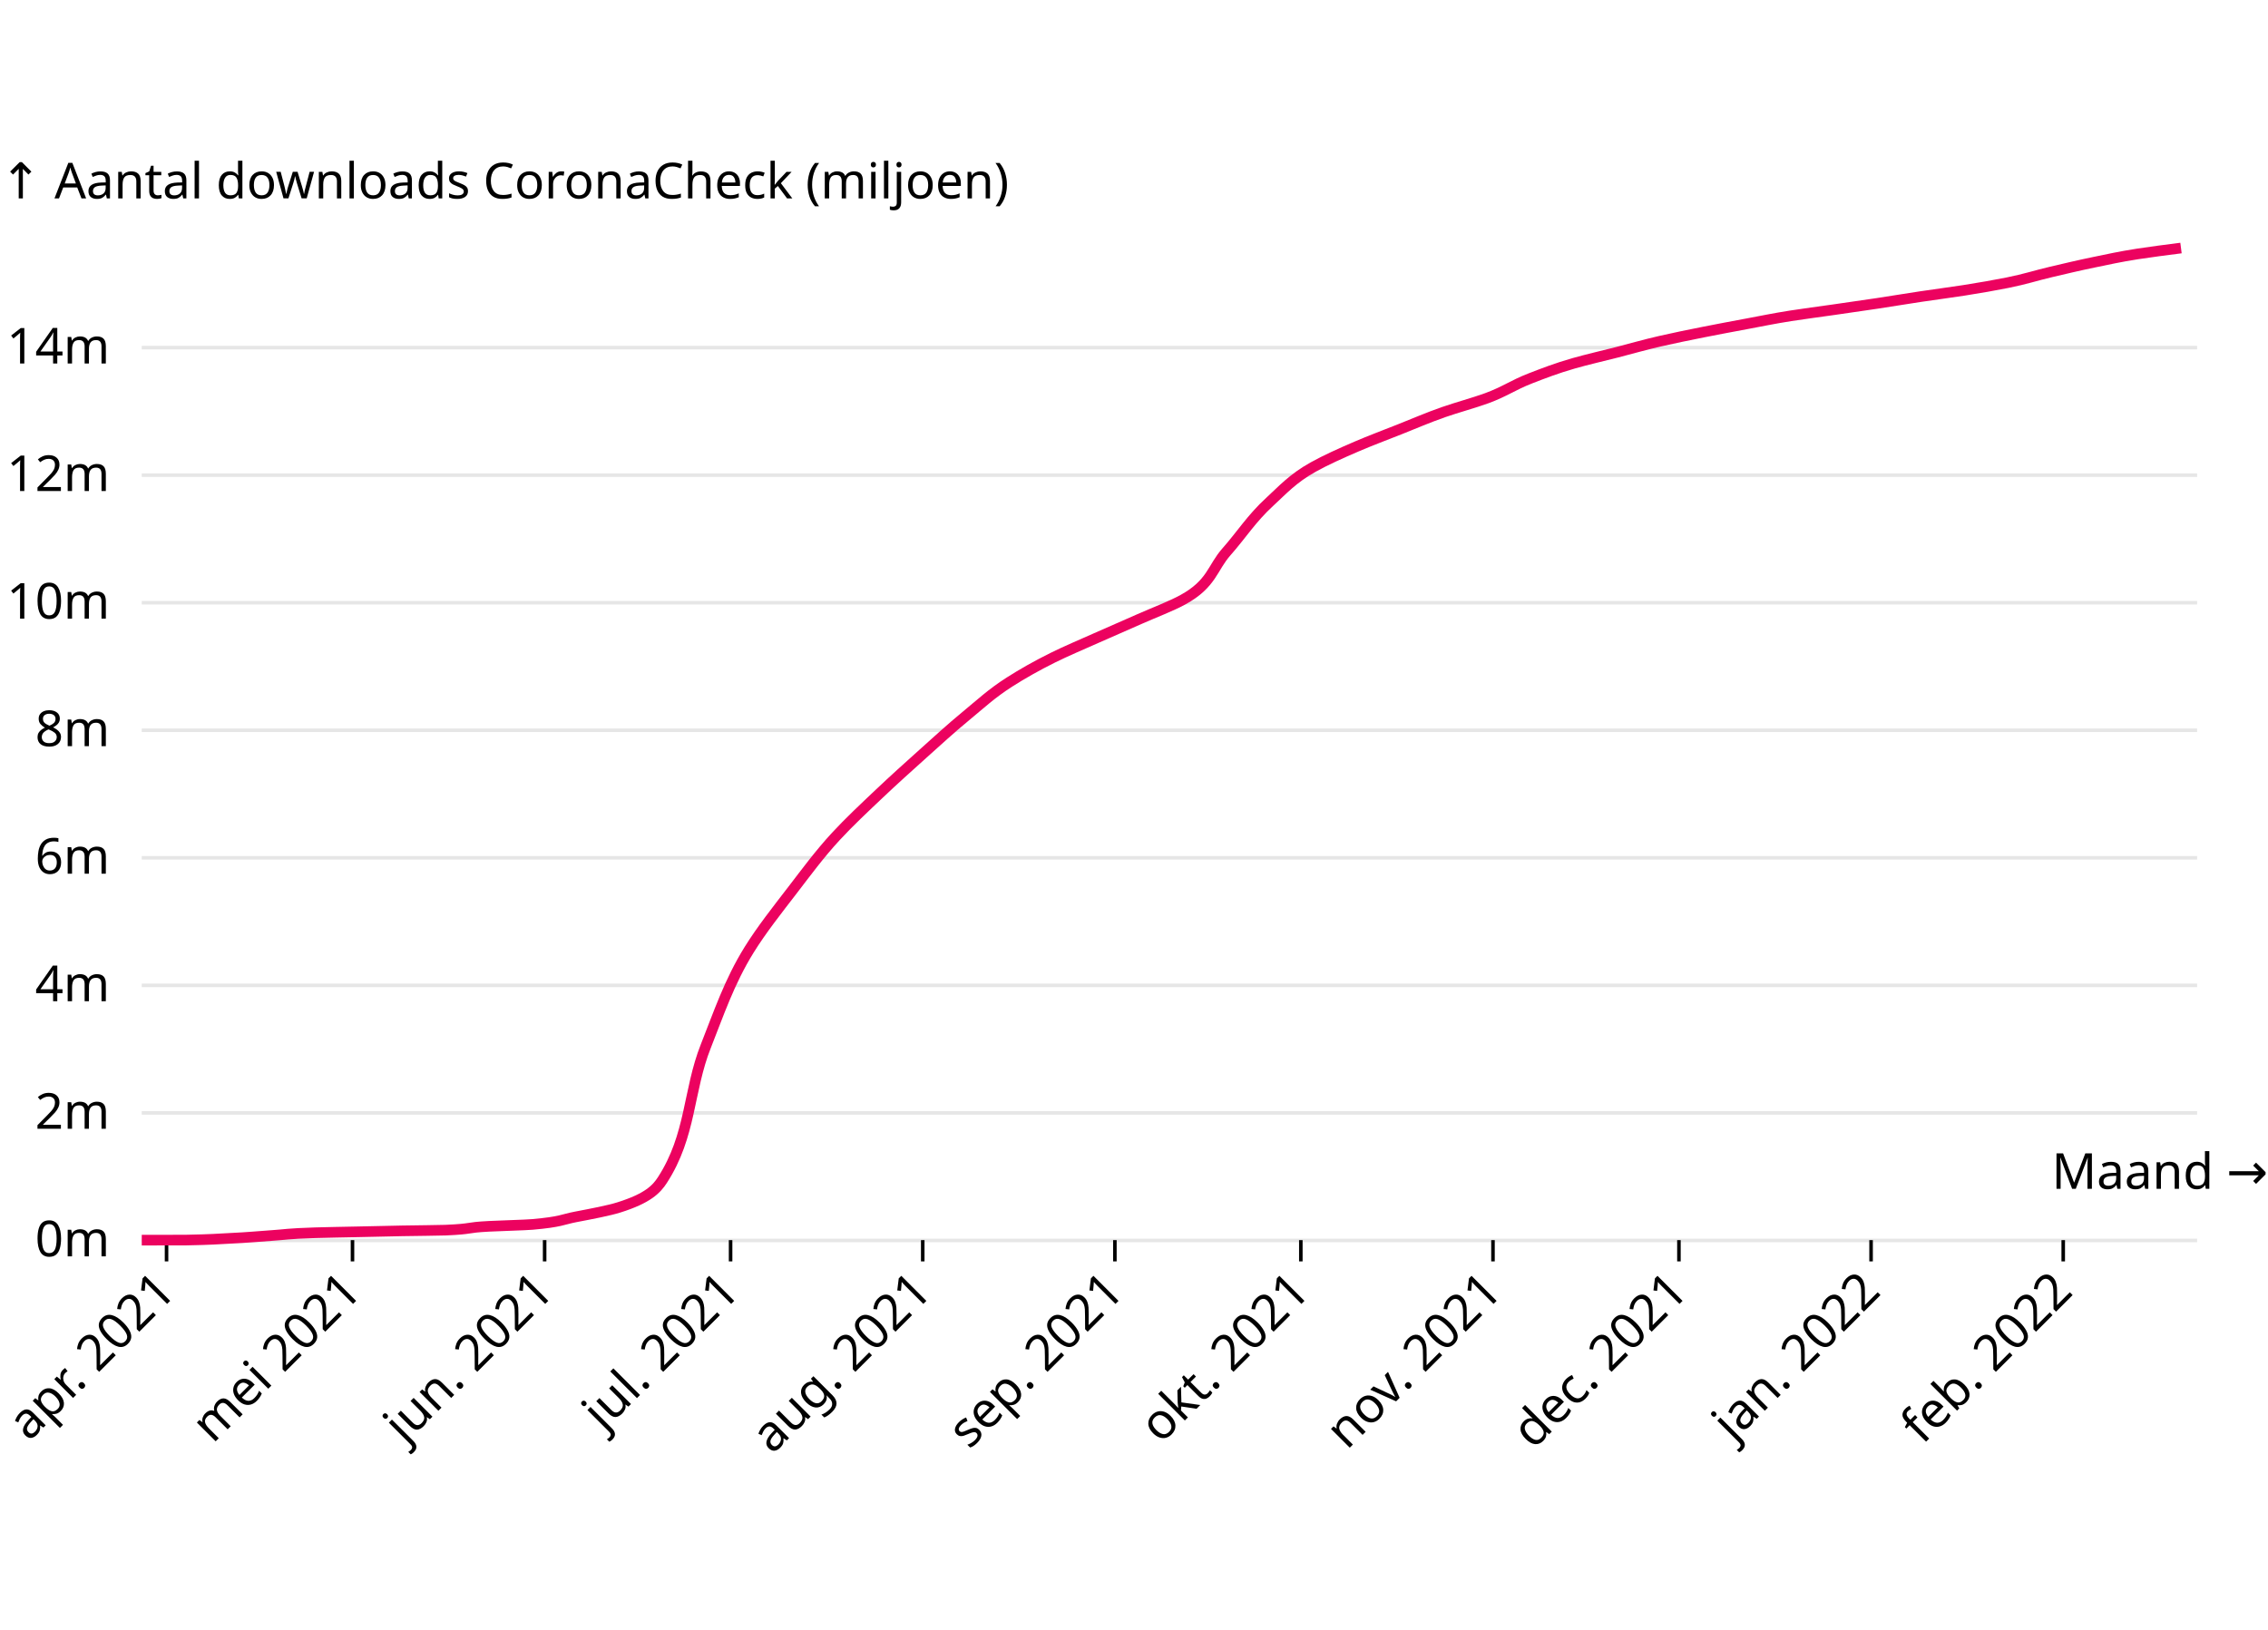
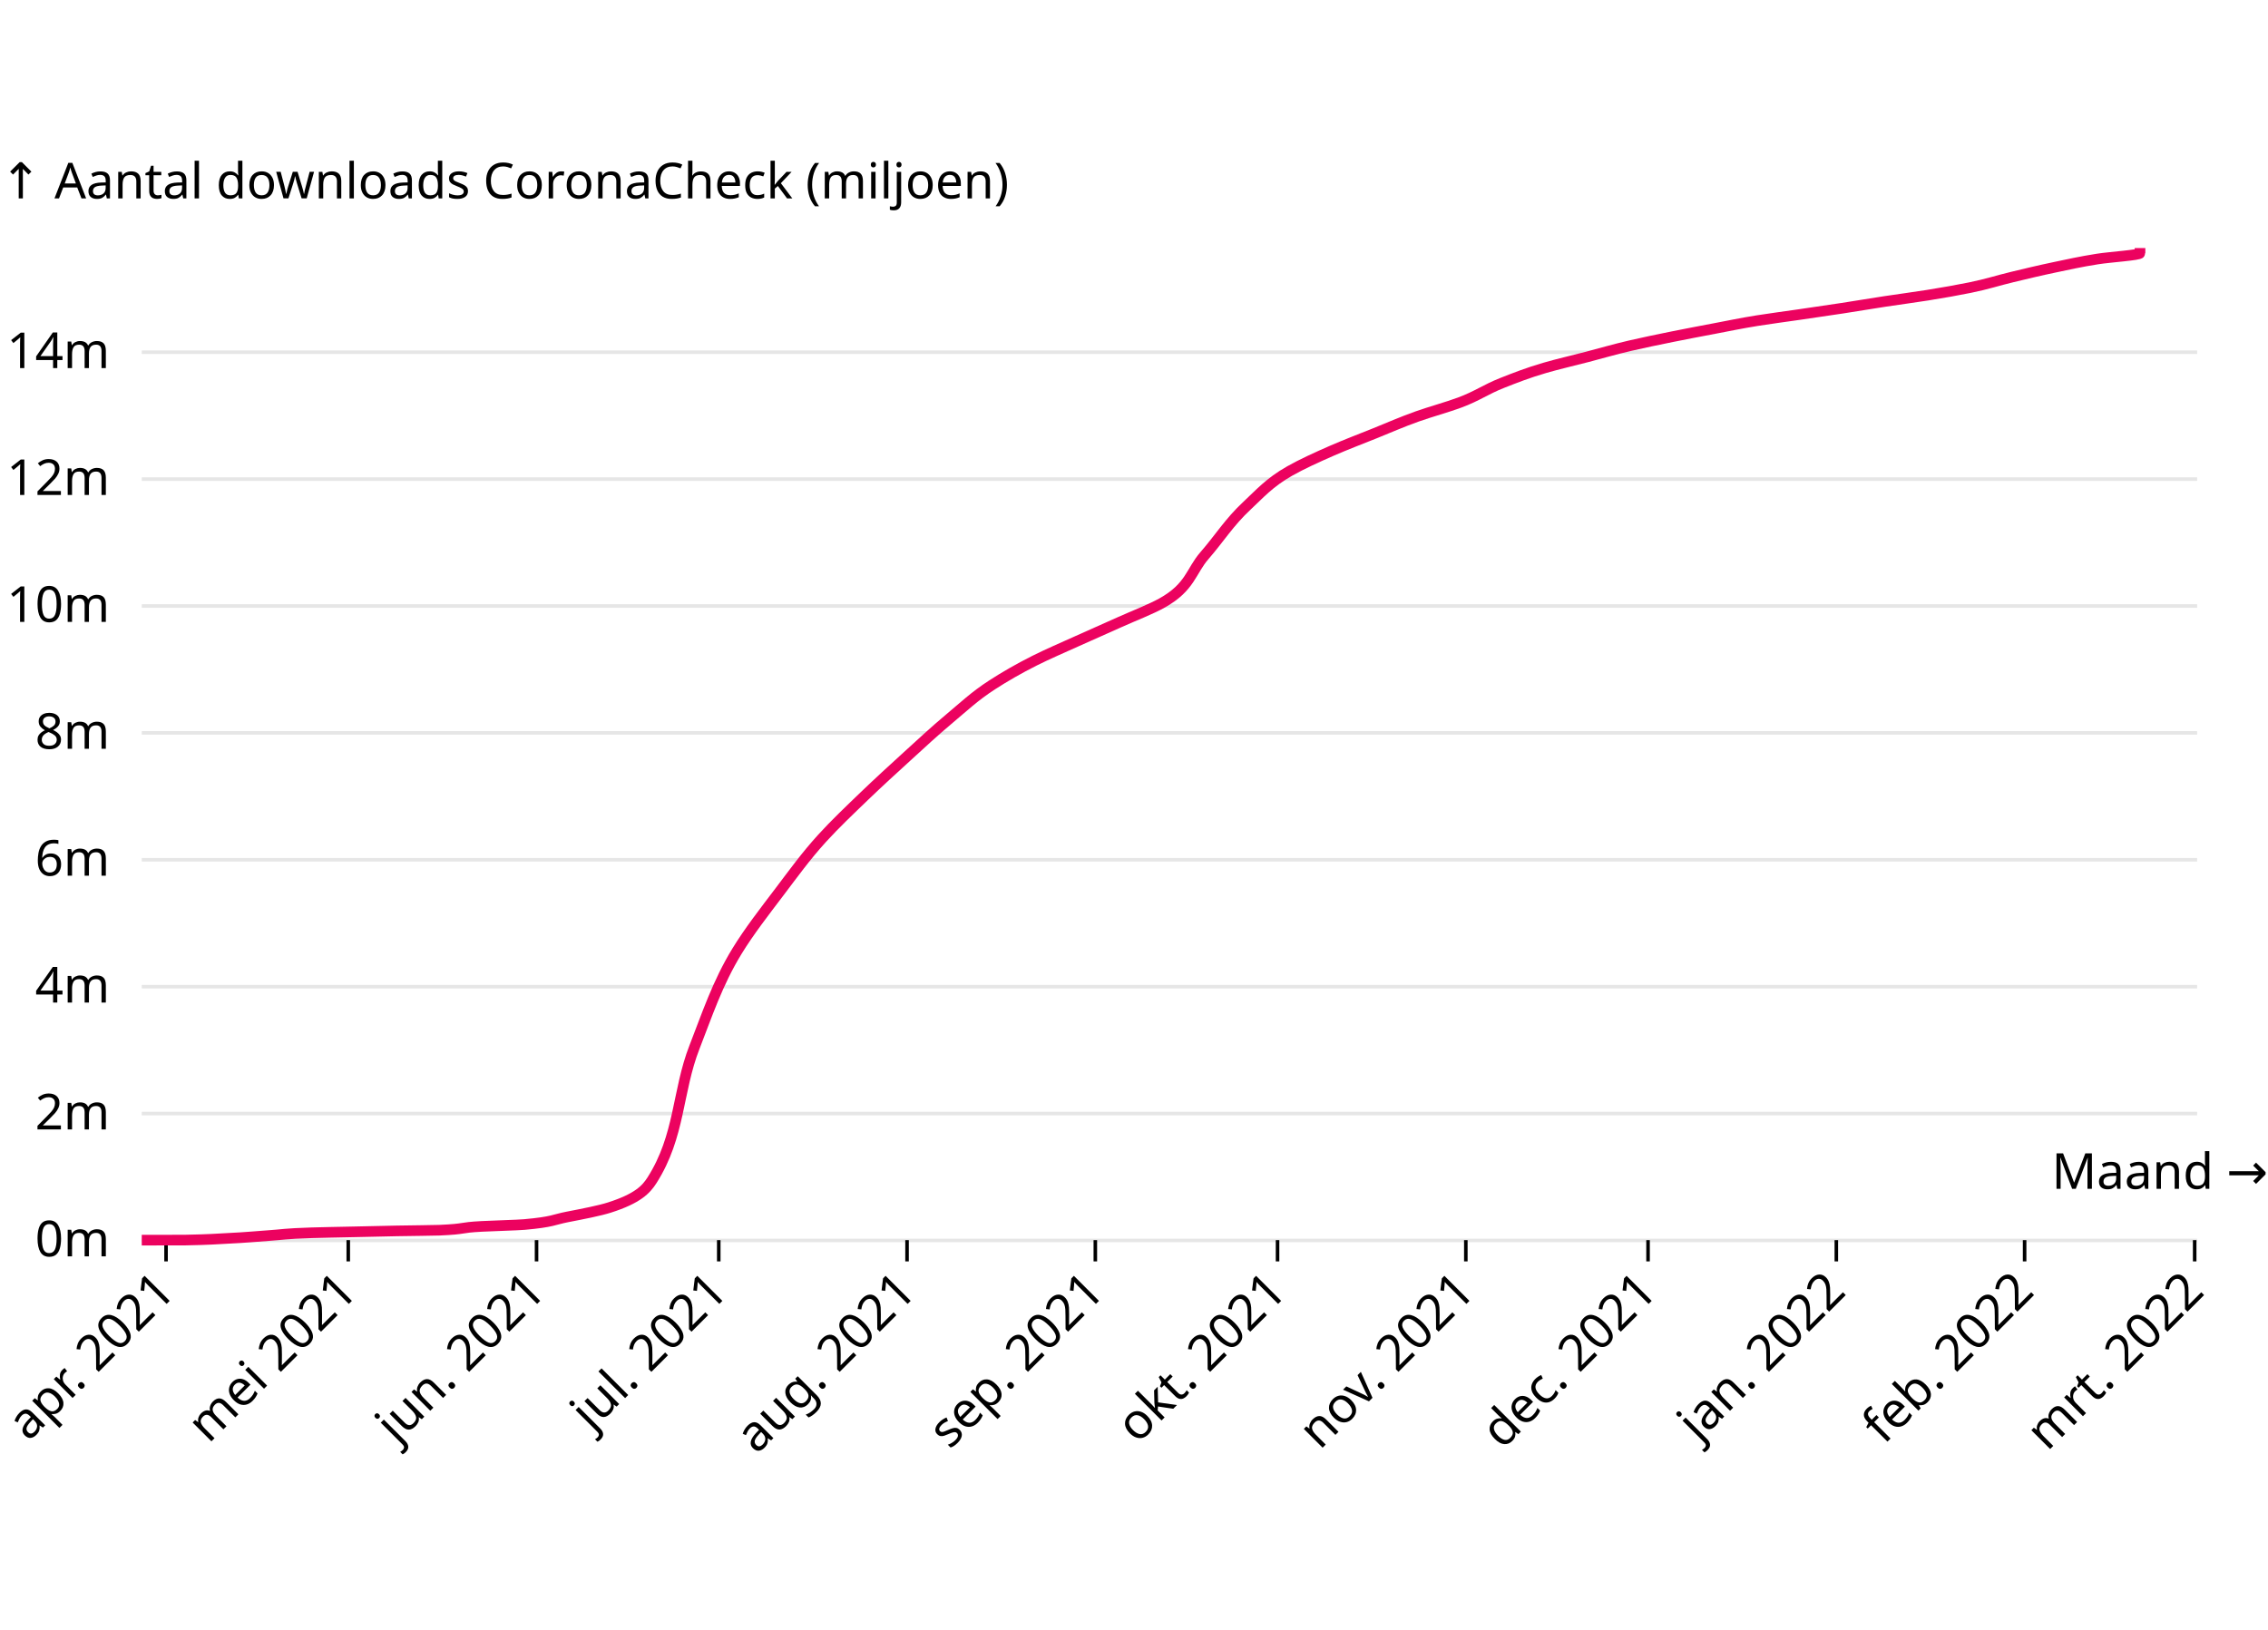
<svg xmlns="http://www.w3.org/2000/svg" class="plot" fill="currentColor" text-anchor="middle" width="640" height="460" viewBox="0 0 640 400" style="font-family: 'RO Sans', sans-serif; font-size: 14px;">
  <g transform="translate(40,0)" fill="none" text-anchor="end">
-     <g class="tick" opacity="1" transform="translate(0,320.089)">
+     <g class="tick" opacity="1" transform="translate(0,320.0886)">
      <line stroke="currentColor" x2="0" />
      <line stroke="currentColor" x2="580" stroke-opacity="0.1" />
      <text fill="currentColor" x="-9" dy="0.32em">0m</text>
    </g>
-     <g class="tick" opacity="1" transform="translate(0,284.0922)">
+     <g class="tick" opacity="1" transform="translate(0,284.2768)">
      <line stroke="currentColor" x2="0" />
      <line stroke="currentColor" x2="580" stroke-opacity="0.1" />
      <text fill="currentColor" x="-9" dy="0.32em">2m</text>
    </g>
-     <g class="tick" opacity="1" transform="translate(0,248.0953)">
+     <g class="tick" opacity="1" transform="translate(0,248.4651)">
      <line stroke="currentColor" x2="0" />
      <line stroke="currentColor" x2="580" stroke-opacity="0.1" />
      <text fill="currentColor" x="-9" dy="0.32em">4m</text>
    </g>
-     <g class="tick" opacity="1" transform="translate(0,212.0985)">
+     <g class="tick" opacity="1" transform="translate(0,212.6533)">
      <line stroke="currentColor" x2="0" />
      <line stroke="currentColor" x2="580" stroke-opacity="0.1" />
      <text fill="currentColor" x="-9" dy="0.32em">6m</text>
    </g>
-     <g class="tick" opacity="1" transform="translate(0,176.1016)">
+     <g class="tick" opacity="1" transform="translate(0,176.8415)">
      <line stroke="currentColor" x2="0" />
      <line stroke="currentColor" x2="580" stroke-opacity="0.1" />
      <text fill="currentColor" x="-9" dy="0.32em">8m</text>
    </g>
-     <g class="tick" opacity="1" transform="translate(0,140.1048)">
+     <g class="tick" opacity="1" transform="translate(0,141.0298)">
      <line stroke="currentColor" x2="0" />
      <line stroke="currentColor" x2="580" stroke-opacity="0.1" />
      <text fill="currentColor" x="-9" dy="0.32em">10m</text>
    </g>
-     <g class="tick" opacity="1" transform="translate(0,104.1079)">
+     <g class="tick" opacity="1" transform="translate(0,105.218)">
      <line stroke="currentColor" x2="0" />
      <line stroke="currentColor" x2="580" stroke-opacity="0.1" />
      <text fill="currentColor" x="-9" dy="0.32em">12m</text>
    </g>
-     <g class="tick" opacity="1" transform="translate(0,68.11104)">
+     <g class="tick" opacity="1" transform="translate(0,69.40627)">
      <line stroke="currentColor" x2="0" />
      <line stroke="currentColor" x2="580" stroke-opacity="0.1" />
      <text fill="currentColor" x="-9" dy="0.32em">14m</text>
    </g>
    <text fill="currentColor" transform="translate(-40,40)" dy="-1em" text-anchor="start">↑ Aantal downloads CoronaCheck (miljoen)</text>
  </g>
  <g transform="translate(0,320)" fill="none" text-anchor="middle">
-     <g class="tick" opacity="1" transform="translate(46.99633,0)">
+     <g class="tick" opacity="1" transform="translate(46.85574,0)">
      <line stroke="currentColor" y2="6" />
      <text fill="currentColor" dy="0.32em" transform="translate(0, 11.82843) rotate(-45)" text-anchor="end">apr. 2021</text>
    </g>
-     <g class="tick" opacity="1" transform="translate(99.46881,0)">
+     <g class="tick" opacity="1" transform="translate(98.27377,0)">
      <line stroke="currentColor" y2="6" />
      <text fill="currentColor" dy="0.32em" transform="translate(0, 11.82843) rotate(-45)" text-anchor="end">mei 2021</text>
    </g>
-     <g class="tick" opacity="1" transform="translate(153.6904,0)">
+     <g class="tick" opacity="1" transform="translate(151.4057,0)">
      <line stroke="currentColor" y2="6" />
      <text fill="currentColor" dy="0.32em" transform="translate(0, 11.82843) rotate(-45)" text-anchor="end">jun. 2021</text>
    </g>
-     <g class="tick" opacity="1" transform="translate(206.1628,0)">
+     <g class="tick" opacity="1" transform="translate(202.8238,0)">
      <line stroke="currentColor" y2="6" />
      <text fill="currentColor" dy="0.32em" transform="translate(0, 11.82843) rotate(-45)" text-anchor="end">jul. 2021</text>
    </g>
-     <g class="tick" opacity="1" transform="translate(260.3844,0)">
+     <g class="tick" opacity="1" transform="translate(255.9557,0)">
      <line stroke="currentColor" y2="6" />
      <text fill="currentColor" dy="0.32em" transform="translate(0, 11.82843) rotate(-45)" text-anchor="end">aug. 2021</text>
    </g>
-     <g class="tick" opacity="1" transform="translate(314.606,0)">
+     <g class="tick" opacity="1" transform="translate(309.0877,0)">
      <line stroke="currentColor" y2="6" />
      <text fill="currentColor" dy="0.32em" transform="translate(0, 11.82843) rotate(-45)" text-anchor="end">sep. 2021</text>
    </g>
-     <g class="tick" opacity="1" transform="translate(367.0784,0)">
+     <g class="tick" opacity="1" transform="translate(360.5057,0)">
      <line stroke="currentColor" y2="6" />
      <text fill="currentColor" dy="0.32em" transform="translate(0, 11.82843) rotate(-45)" text-anchor="end">okt. 2021</text>
    </g>
-     <g class="tick" opacity="1" transform="translate(421.3,0)">
+     <g class="tick" opacity="1" transform="translate(413.6377,0)">
      <line stroke="currentColor" y2="6" />
      <text fill="currentColor" dy="0.32em" transform="translate(0, 11.82843) rotate(-45)" text-anchor="end">nov. 2021</text>
    </g>
-     <g class="tick" opacity="1" transform="translate(473.7725,0)">
+     <g class="tick" opacity="1" transform="translate(465.0557,0)">
      <line stroke="currentColor" y2="6" />
      <text fill="currentColor" dy="0.32em" transform="translate(0, 11.82843) rotate(-45)" text-anchor="end">dec. 2021</text>
    </g>
-     <g class="tick" opacity="1" transform="translate(527.994,0)">
+     <g class="tick" opacity="1" transform="translate(518.1877,0)">
      <line stroke="currentColor" y2="6" />
      <text fill="currentColor" dy="0.32em" transform="translate(0, 11.82843) rotate(-45)" text-anchor="end">jan. 2022</text>
    </g>
-     <g class="tick" opacity="1" transform="translate(582.2156,0)">
+     <g class="tick" opacity="1" transform="translate(571.3197,0)">
      <line stroke="currentColor" y2="6" />
      <text fill="currentColor" dy="0.32em" transform="translate(0, 11.82843) rotate(-45)" text-anchor="end">feb. 2022</text>
+     </g>
+     <g class="tick" opacity="1" transform="translate(619.3098,0)">
+       <line stroke="currentColor" y2="6" />
+       <text fill="currentColor" dy="0.32em" transform="translate(0, 11.82843) rotate(-45)" text-anchor="end">mrt. 2022</text>
    </g>
    <text fill="currentColor" transform="translate(640,-10)" dy="-0.32em" text-anchor="end">Maand →</text>
  </g>
  <g fill="none" stroke="#ec025f" stroke-width="3" stroke-miterlimit="1">
-     <path d="M40,320C46.036,319.997,52.073,319.993,52.244,319.99C60.406,319.832,61.038,319.674,64.487,319.516C70.474,319.241,72.531,318.967,76.731,318.693C80.706,318.433,80.812,318.173,88.974,317.913C91.773,317.824,97.122,317.735,101.218,317.646C105.285,317.558,108.578,317.469,113.461,317.381C117.098,317.315,124.213,317.249,125.705,317.183C133.867,316.823,131.019,316.463,137.949,316.102C141.345,315.926,148.161,315.749,150.192,315.572C158.355,314.863,158.73,314.153,162.436,313.443C167.115,312.547,171.835,311.651,174.679,310.755C182.842,308.183,185.256,305.611,186.923,303.04C195.085,290.447,194.166,277.854,199.167,265.262C202.77,256.186,205.774,247.11,211.41,238.034C214.896,232.42,219.334,226.806,223.654,221.192C227.542,216.139,231.23,211.086,235.897,206.033C239.608,202.016,243.899,197.998,248.141,193.981C252.083,190.248,256.218,186.514,260.384,182.781C264.387,179.195,268.27,175.609,272.628,172.023C276.491,168.845,279.874,165.666,284.872,162.487C288.476,160.194,292.485,157.901,297.115,155.609C300.841,153.764,305.219,151.919,309.359,150.074C313.385,148.28,317.549,146.486,321.602,144.692C325.712,142.873,330.546,141.054,333.846,139.235C342.008,134.736,342.099,130.237,346.089,125.738C350.27,121.024,353.178,116.31,358.333,111.596C361.9,108.334,364.728,105.072,370.577,101.809C374.039,99.879,378.329,97.948,382.82,96.017C386.609,94.388,390.946,92.759,395.064,91.13C399.109,89.53,402.74,87.929,407.307,86.329C411.06,85.014,415.964,83.699,419.551,82.384C424.618,80.527,427.005,78.67,431.795,76.813C435.461,75.391,439.09,73.97,444.038,72.548C447.656,71.509,452.222,70.47,456.282,69.43C460.385,68.38,463.938,67.33,468.525,66.279C472.269,65.422,476.47,64.565,480.769,63.708C484.671,62.93,488.834,62.152,493.012,61.374C497.005,60.631,500.53,59.887,505.256,59.144C508.944,58.564,513.465,57.984,517.5,57.403C521.629,56.809,525.799,56.216,529.743,55.622C533.983,54.984,537.728,54.345,541.987,53.707C545.917,53.118,550.479,52.529,554.23,51.94C558.801,51.222,562.881,50.505,566.474,49.787C571.515,48.78,574.439,47.773,578.717,46.766C582.633,45.845,586.471,44.923,590.961,44.001C594.751,43.223,598.172,42.445,603.205,41.667C606.8,41.112,611.124,40.556,615.448,40" />
+     <path d="M40,320C45.915,319.997,51.83,319.993,51.998,319.99C59.996,319.833,60.616,319.676,63.995,319.518C69.861,319.245,71.877,318.972,75.993,318.699C79.888,318.441,79.992,318.182,87.99,317.924C90.733,317.835,95.974,317.747,99.988,317.658C103.973,317.57,107.2,317.482,111.985,317.394C115.548,317.329,122.521,317.263,123.983,317.198C131.981,316.839,129.19,316.481,135.98,316.122C139.309,315.947,145.988,315.771,147.978,315.595C155.976,314.889,156.344,314.183,159.975,313.477C164.56,312.585,169.186,311.694,171.973,310.802C179.971,308.244,182.337,305.685,183.97,303.127C191.969,290.599,191.068,278.071,195.968,265.543C199.499,256.514,202.443,247.484,207.966,238.455C211.382,232.87,215.73,227.285,219.963,221.7C223.773,216.673,227.387,211.646,231.961,206.619C235.597,202.622,239.801,198.626,243.958,194.629C247.821,190.915,251.873,187.201,255.956,183.487C259.878,179.919,263.683,176.352,267.953,172.784C271.739,169.622,275.054,166.46,279.951,163.297C283.483,161.016,287.411,158.735,291.948,156.454C295.599,154.619,299.89,152.783,303.946,150.948C307.891,149.163,311.971,147.378,315.943,145.593C319.97,143.784,324.708,141.974,327.941,140.165C335.939,135.689,336.028,131.213,339.939,126.737C344.035,122.047,346.885,117.357,351.936,112.667C355.431,109.422,358.202,106.177,363.934,102.931C367.326,101.01,371.53,99.089,375.931,97.168C379.644,95.548,383.893,93.927,387.929,92.307C391.893,90.715,395.45,89.122,399.926,87.53C403.604,86.222,408.409,84.914,411.924,83.606C416.889,81.759,419.228,79.911,423.921,78.063C427.514,76.649,431.07,75.235,435.919,73.821C439.464,72.787,443.938,71.753,447.916,70.719C451.937,69.674,455.418,68.629,459.914,67.584C463.583,66.731,467.699,65.879,471.911,65.026C475.735,64.252,479.815,63.478,483.909,62.704C487.821,61.964,491.276,61.225,495.907,60.485C499.521,59.908,503.95,59.331,507.904,58.754C511.951,58.163,516.037,57.572,519.902,56.981C524.056,56.346,527.726,55.711,531.899,55.076C535.75,54.49,540.221,53.904,543.897,53.318C548.376,52.604,552.373,51.89,555.894,51.176C560.834,50.175,563.699,49.173,567.892,48.171C571.729,47.254,575.49,46.337,579.889,45.42C583.603,44.647,586.955,43.873,591.887,43.099C595.41,42.546,603.884,41.993,603.884,41.44C603.884,40.96,603.884,40.48,603.884,40" />
  </g>
</svg>
